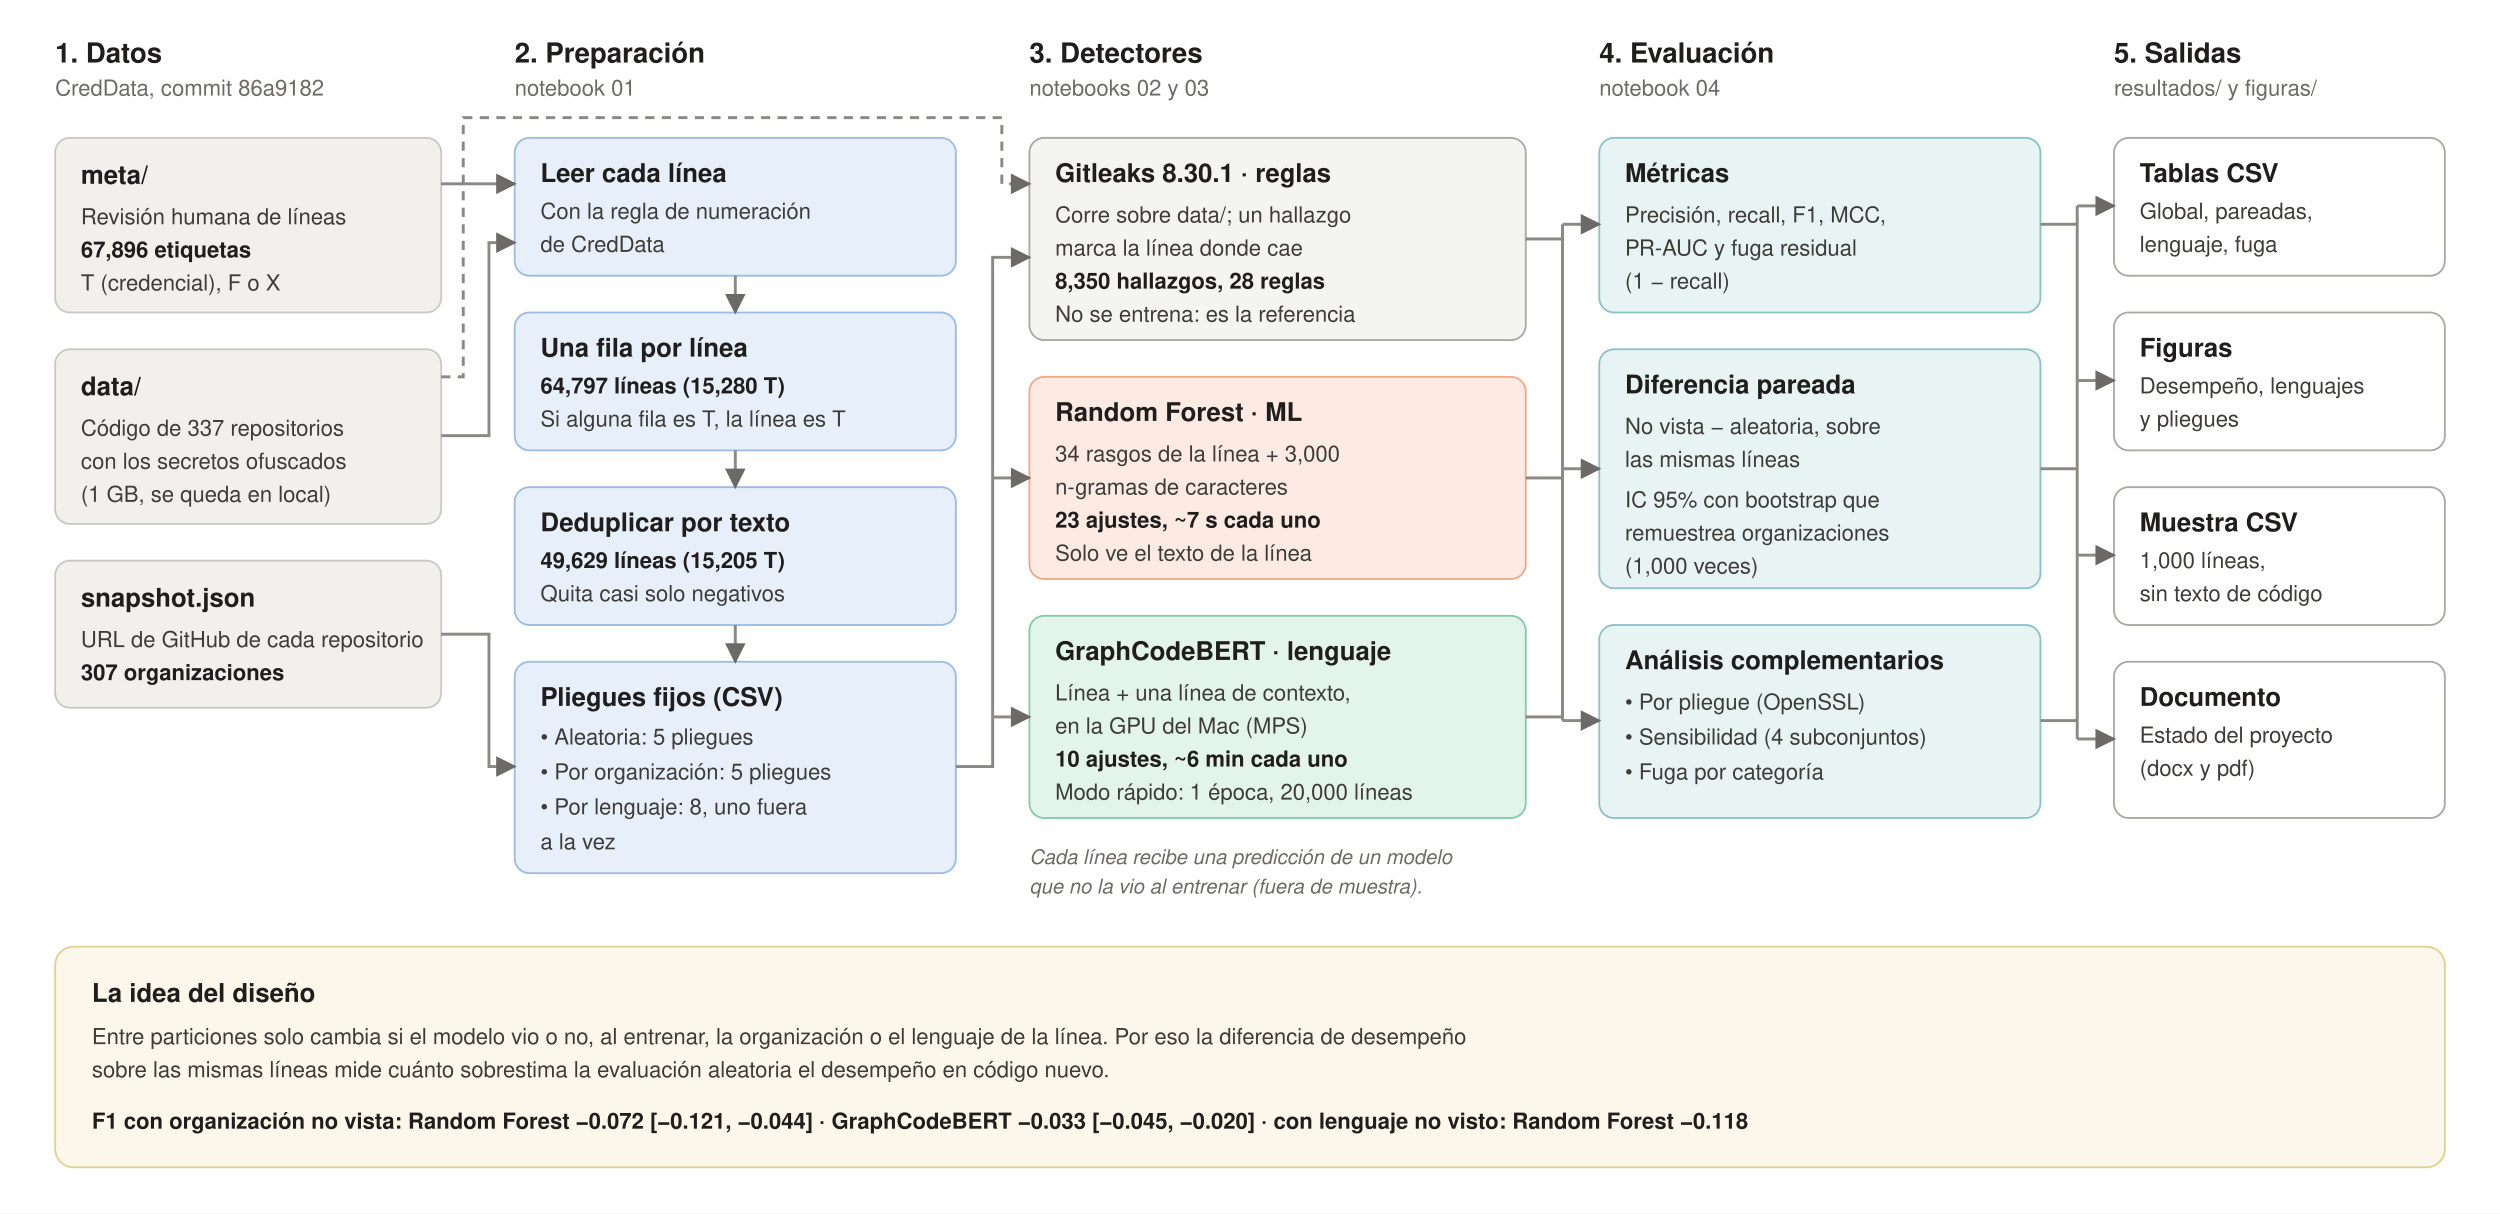
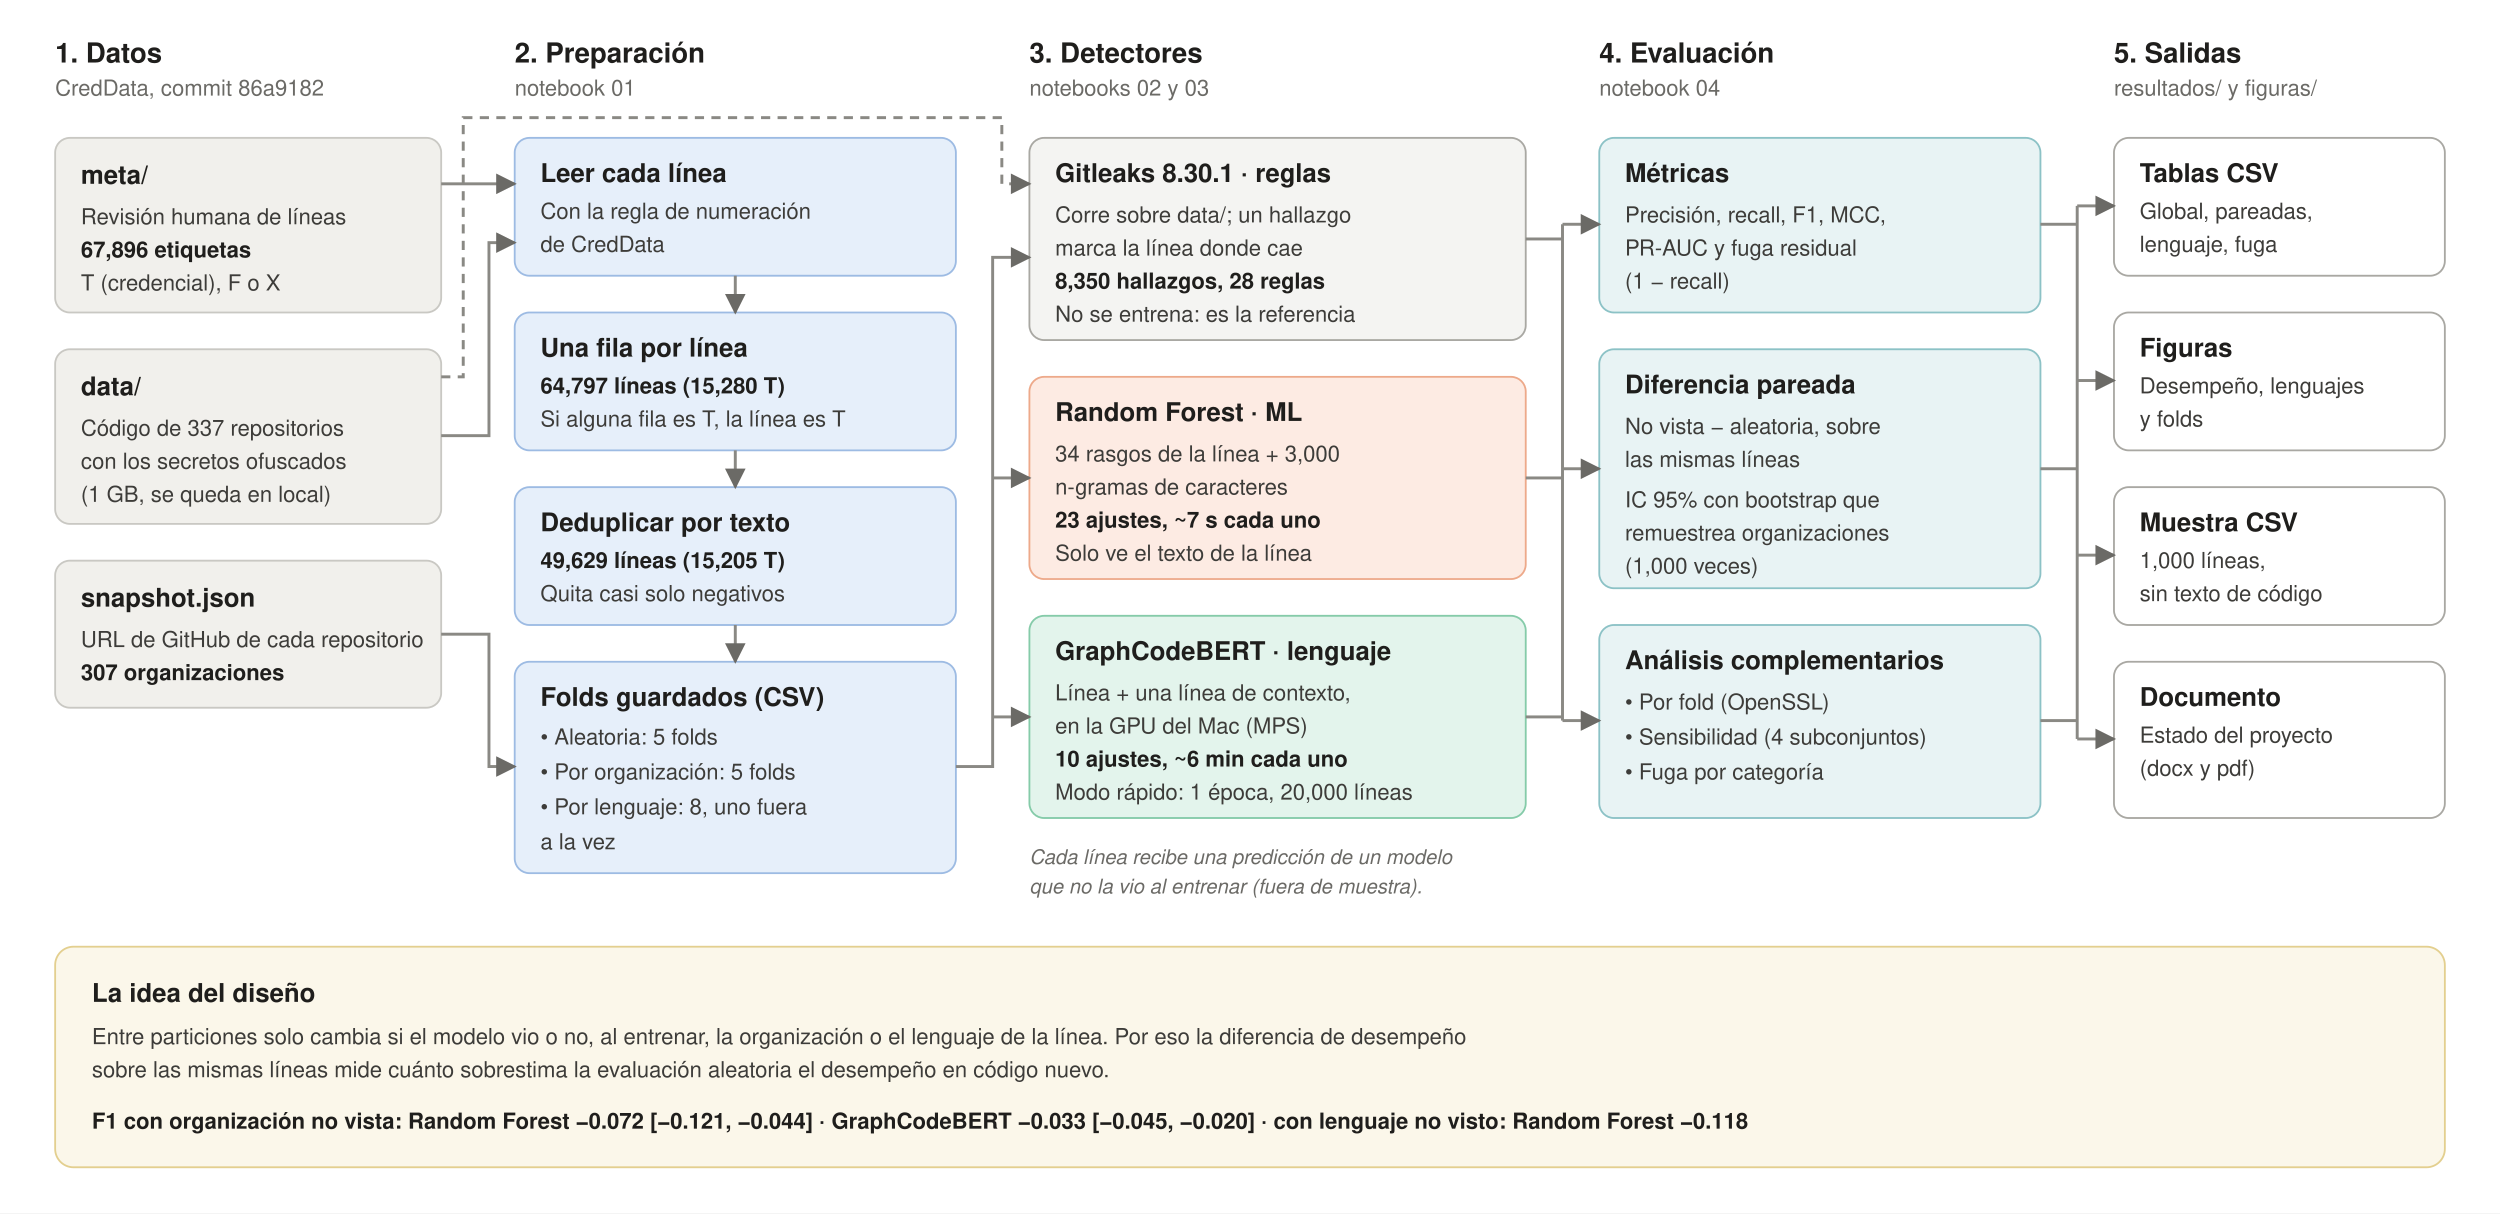
<svg xmlns="http://www.w3.org/2000/svg" width="1360" height="660" viewBox="0 0 1360 660" font-family="Helvetica, Arial, sans-serif">
  <defs>
    <marker id="flecha" viewBox="0 0 10 10" refX="9" refY="5" markerWidth="7" markerHeight="7" orient="auto-start-reverse">
      <path d="M0,0 L10,5 L0,10 z" fill="#6b6a66" />
    </marker>
    <style>
      .col { font-size: 15px; font-weight: 700; fill: #1f1e1c; }
      .sub { font-size: 12px; fill: #6b6a66; }
      .tit { font-size: 14px; font-weight: 700; fill: #1f1e1c; }
      .txt { font-size: 12px; fill: #3d3c39; }
      .num { font-size: 12px; font-weight: 700; fill: #1f1e1c; }
      .linea { stroke: #8a8984; stroke-width: 1.6; fill: none; }
      .nota { font-size: 11px; fill: #6b6a66; font-style: italic; }
    </style>
  </defs>
  <rect width="1360" height="660" fill="#ffffff" />
  <text x="30" y="34" class="col">1. Datos</text>
  <text x="30" y="52" class="sub">CredData, commit 86a9182</text>
  <text x="280" y="34" class="col">2. Preparación</text>
  <text x="280" y="52" class="sub">notebook 01</text>
  <text x="560" y="34" class="col">3. Detectores</text>
  <text x="560" y="52" class="sub">notebooks 02 y 03</text>
  <text x="870" y="34" class="col">4. Evaluación</text>
  <text x="870" y="52" class="sub">notebook 04</text>
  <text x="1150" y="34" class="col">5. Salidas</text>
  <text x="1150" y="52" class="sub">resultados/ y figuras/</text>
  <rect x="30" y="75" width="210" height="95" rx="8" fill="#f1f0ec" stroke="#c9c8c3" />
  <text x="44" y="100" class="tit">meta/</text>
  <text x="44" y="122" class="txt">Revisión humana de líneas</text>
  <text x="44" y="140" class="num">67,896 etiquetas</text>
  <text x="44" y="158" class="txt">T (credencial), F o X</text>
  <rect x="30" y="190" width="210" height="95" rx="8" fill="#f1f0ec" stroke="#c9c8c3" />
  <text x="44" y="215" class="tit">data/</text>
  <text x="44" y="237" class="txt">Código de 337 repositorios</text>
  <text x="44" y="255" class="txt">con los secretos ofuscados</text>
  <text x="44" y="273" class="txt">(1 GB, se queda en local)</text>
  <rect x="30" y="305" width="210" height="80" rx="8" fill="#f1f0ec" stroke="#c9c8c3" />
  <text x="44" y="330" class="tit">snapshot.json</text>
  <text x="44" y="352" class="txt">URL de GitHub de cada repositorio</text>
  <text x="44" y="370" class="num">307 organizaciones</text>
  <rect x="280" y="75" width="240" height="75" rx="8" fill="#e6effa" stroke="#9dbbe3" />
  <text x="294" y="99" class="tit">Leer cada línea</text>
  <text x="294" y="119" class="txt">Con la regla de numeración</text>
  <text x="294" y="137" class="txt">de CredData</text>
  <rect x="280" y="170" width="240" height="75" rx="8" fill="#e6effa" stroke="#9dbbe3" />
  <text x="294" y="194" class="tit">Una fila por línea</text>
  <text x="294" y="214" class="num">64,797 líneas (15,280 T)</text>
  <text x="294" y="232" class="txt">Si alguna fila es T, la línea es T</text>
  <rect x="280" y="265" width="240" height="75" rx="8" fill="#e6effa" stroke="#9dbbe3" />
  <text x="294" y="289" class="tit">Deduplicar por texto</text>
  <text x="294" y="309" class="num">49,629 líneas (15,205 T)</text>
  <text x="294" y="327" class="txt">Quita casi solo negativos</text>
  <rect x="280" y="360" width="240" height="115" rx="8" fill="#e6effa" stroke="#9dbbe3" />
-   <text x="294" y="384" class="tit">Pliegues fijos (CSV)</text>
-   <text x="294" y="405" class="txt">• Aleatoria: 5 pliegues</text>
-   <text x="294" y="424" class="txt">• Por organización: 5 pliegues</text>
+   <text x="294" y="384" class="tit">Folds guardados (CSV)</text>
+   <text x="294" y="405" class="txt">• Aleatoria: 5 folds</text>
+   <text x="294" y="424" class="txt">• Por organización: 5 folds</text>
  <text x="294" y="443" class="txt">• Por lenguaje: 8, uno fuera</text>
  <text x="294" y="462" class="txt">   a la vez</text>
  <rect x="560" y="75" width="270" height="110" rx="8" fill="#f4f4f2" stroke="#a9a8a3" />
  <text x="574" y="99" class="tit">Gitleaks 8.30.1 · reglas</text>
  <text x="574" y="121" class="txt">Corre sobre data/; un hallazgo</text>
  <text x="574" y="139" class="txt">marca la línea donde cae</text>
  <text x="574" y="157" class="num">8,350 hallazgos, 28 reglas</text>
  <text x="574" y="175" class="txt">No se entrena: es la referencia</text>
  <rect x="560" y="205" width="270" height="110" rx="8" fill="#fdebe3" stroke="#eda98a" />
  <text x="574" y="229" class="tit">Random Forest · ML</text>
  <text x="574" y="251" class="txt">34 rasgos de la línea + 3,000</text>
  <text x="574" y="269" class="txt">n-gramas de caracteres</text>
  <text x="574" y="287" class="num">23 ajustes, ~7 s cada uno</text>
  <text x="574" y="305" class="txt">Solo ve el texto de la línea</text>
  <rect x="560" y="335" width="270" height="110" rx="8" fill="#e3f4ec" stroke="#85cba9" />
  <text x="574" y="359" class="tit">GraphCodeBERT · lenguaje</text>
  <text x="574" y="381" class="txt">Línea + una línea de contexto,</text>
  <text x="574" y="399" class="txt">en la GPU del Mac (MPS)</text>
  <text x="574" y="417" class="num">10 ajustes, ~6 min cada uno</text>
  <text x="574" y="435" class="txt">Modo rápido: 1 época, 20,000 líneas</text>
  <text x="560" y="470" class="nota">Cada línea recibe una predicción de un modelo</text>
  <text x="560" y="486" class="nota">que no la vio al entrenar (fuera de muestra).</text>
  <rect x="870" y="75" width="240" height="95" rx="8" fill="#e8f3f4" stroke="#8cc2c6" />
  <text x="884" y="99" class="tit">Métricas</text>
  <text x="884" y="121" class="txt">Precisión, recall, F1, MCC,</text>
  <text x="884" y="139" class="txt">PR-AUC y fuga residual</text>
  <text x="884" y="157" class="txt">(1 − recall)</text>
  <rect x="870" y="190" width="240" height="130" rx="8" fill="#e8f3f4" stroke="#8cc2c6" />
  <text x="884" y="214" class="tit">Diferencia pareada</text>
  <text x="884" y="236" class="txt">No vista − aleatoria, sobre</text>
  <text x="884" y="254" class="txt">las mismas líneas</text>
  <text x="884" y="276" class="txt">IC 95% con bootstrap que</text>
  <text x="884" y="294" class="txt">remuestrea organizaciones</text>
  <text x="884" y="312" class="txt">(1,000 veces)</text>
  <rect x="870" y="340" width="240" height="105" rx="8" fill="#e8f3f4" stroke="#8cc2c6" />
  <text x="884" y="364" class="tit">Análisis complementarios</text>
-   <text x="884" y="386" class="txt">• Por pliegue (OpenSSL)</text>
+   <text x="884" y="386" class="txt">• Por fold (OpenSSL)</text>
  <text x="884" y="405" class="txt">• Sensibilidad (4 subconjuntos)</text>
  <text x="884" y="424" class="txt">• Fuga por categoría</text>
  <rect x="1150" y="75" width="180" height="75" rx="8" fill="#ffffff" stroke="#a9a8a3" />
  <text x="1164" y="99" class="tit">Tablas CSV</text>
  <text x="1164" y="119" class="txt">Global, pareadas,</text>
  <text x="1164" y="137" class="txt">lenguaje, fuga</text>
  <rect x="1150" y="170" width="180" height="75" rx="8" fill="#ffffff" stroke="#a9a8a3" />
  <text x="1164" y="194" class="tit">Figuras</text>
  <text x="1164" y="214" class="txt">Desempeño, lenguajes</text>
-   <text x="1164" y="232" class="txt">y pliegues</text>
+   <text x="1164" y="232" class="txt">y folds</text>
  <rect x="1150" y="265" width="180" height="75" rx="8" fill="#ffffff" stroke="#a9a8a3" />
  <text x="1164" y="289" class="tit">Muestra CSV</text>
  <text x="1164" y="309" class="txt">1,000 líneas,</text>
  <text x="1164" y="327" class="txt">sin texto de código</text>
  <rect x="1150" y="360" width="180" height="85" rx="8" fill="#ffffff" stroke="#a9a8a3" />
  <text x="1164" y="384" class="tit">Documento</text>
  <text x="1164" y="404" class="txt">Estado del proyecto</text>
  <text x="1164" y="422" class="txt">(docx y pdf)</text>
  <path class="linea" d="M240,100 L280,100" marker-end="url(#flecha)" />
  <path class="linea" d="M240,237 L266,237 L266,132 L280,132" marker-end="url(#flecha)" />
  <path class="linea" d="M240,345 L266,345 L266,417 L280,417" marker-end="url(#flecha)" />
  <path class="linea" d="M400,150 L400,170" marker-end="url(#flecha)" />
  <path class="linea" d="M400,245 L400,265" marker-end="url(#flecha)" />
  <path class="linea" d="M400,340 L400,360" marker-end="url(#flecha)" />
  <path class="linea" d="M240,205 L252,205 L252,64 L545,64 L545,100 L560,100" stroke-dasharray="5 4" marker-end="url(#flecha)" />
  <path class="linea" d="M520,417 L540,417 L540,140 L560,140" marker-end="url(#flecha)" />
  <path class="linea" d="M540,260 L560,260" marker-end="url(#flecha)" />
  <path class="linea" d="M540,390 L560,390" marker-end="url(#flecha)" />
  <path class="linea" d="M830,130 L850,130" />
  <path class="linea" d="M830,260 L850,260" />
  <path class="linea" d="M830,390 L850,390" />
  <path class="linea" d="M850,122 L850,392" />
  <path class="linea" d="M850,122 L870,122" marker-end="url(#flecha)" />
  <path class="linea" d="M850,255 L870,255" marker-end="url(#flecha)" />
  <path class="linea" d="M850,392 L870,392" marker-end="url(#flecha)" />
  <path class="linea" d="M1110,122 L1130,122" />
  <path class="linea" d="M1110,255 L1130,255" />
  <path class="linea" d="M1110,392 L1130,392" />
  <path class="linea" d="M1130,112 L1130,402" />
  <path class="linea" d="M1130,112 L1150,112" marker-end="url(#flecha)" />
  <path class="linea" d="M1130,207 L1150,207" marker-end="url(#flecha)" />
  <path class="linea" d="M1130,302 L1150,302" marker-end="url(#flecha)" />
  <path class="linea" d="M1130,402 L1150,402" marker-end="url(#flecha)" />
  <rect x="30" y="515" width="1300" height="120" rx="10" fill="#fbf7ea" stroke="#e3cf8f" />
  <text x="50" y="545" class="tit">La idea del diseño</text>
  <text x="50" y="568" class="txt">Entre particiones solo cambia si el modelo vio o no, al entrenar, la organización o el lenguaje de la línea. Por eso la diferencia de desempeño</text>
  <text x="50" y="586" class="txt">sobre las mismas líneas mide cuánto sobrestima la evaluación aleatoria el desempeño en código nuevo.</text>
  <text x="50" y="614" class="num">F1 con organización no vista: Random Forest −0.072 [−0.121, −0.044] · GraphCodeBERT −0.033 [−0.045, −0.020] · con lenguaje no visto: Random Forest −0.118</text>
</svg>
